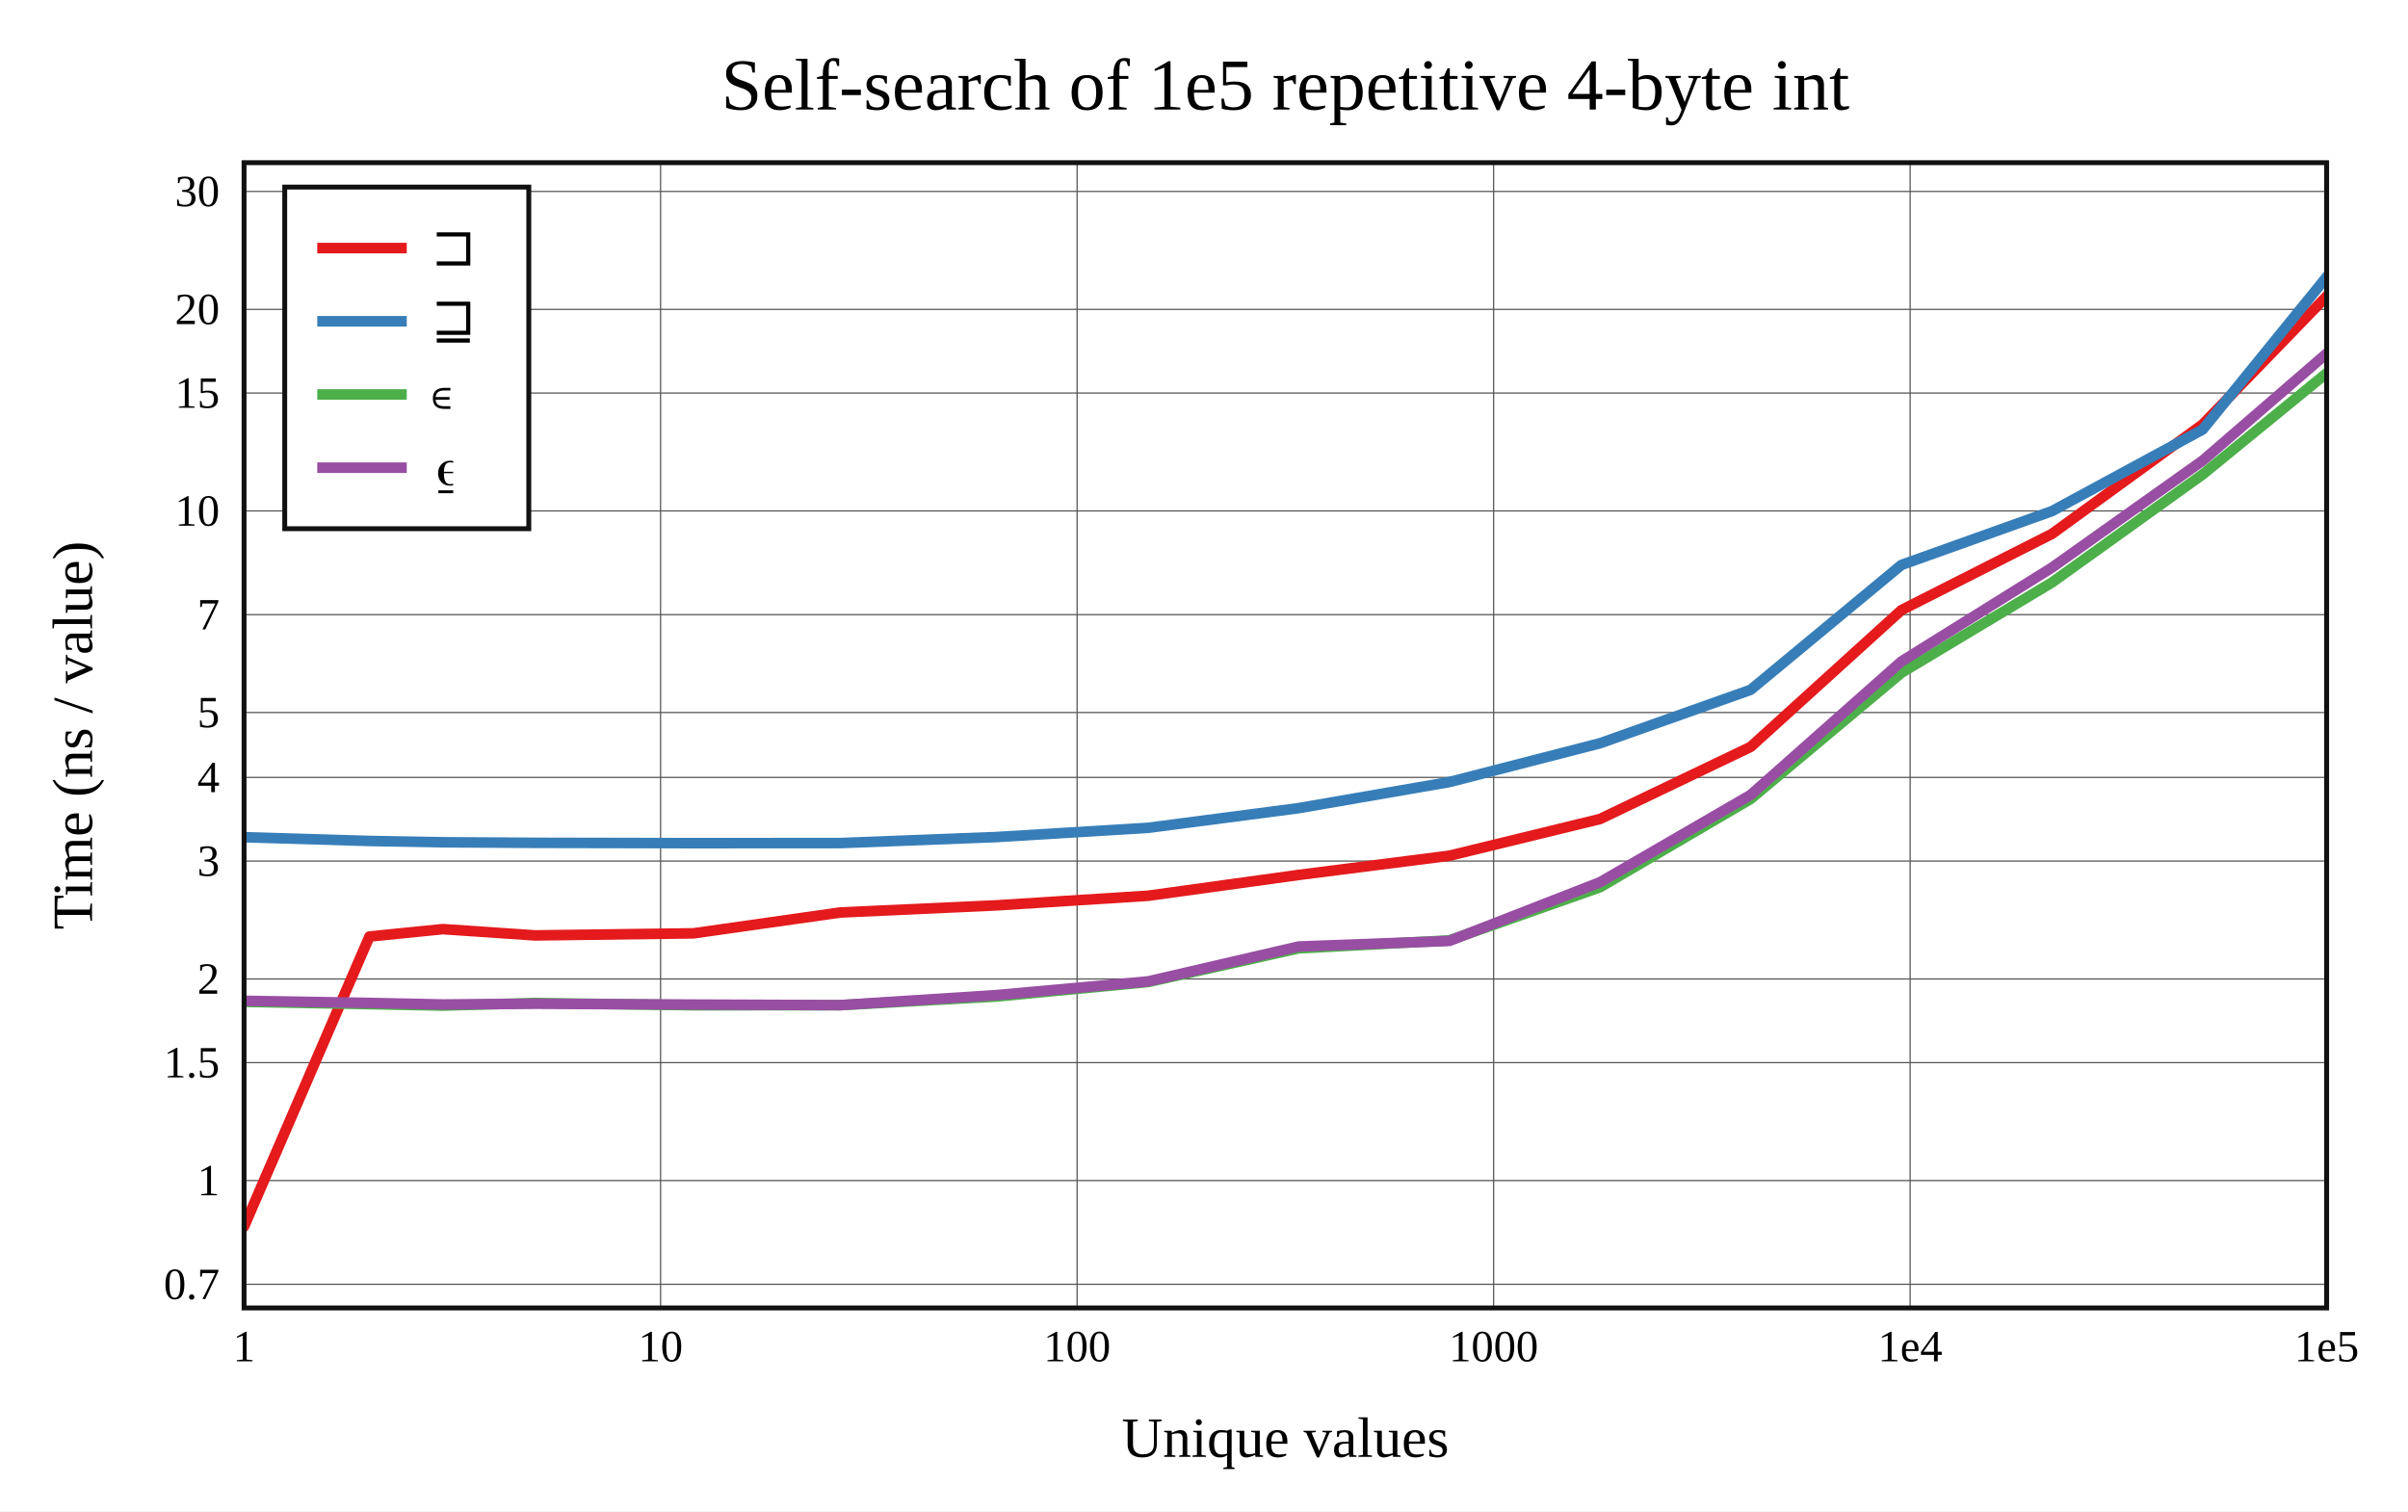
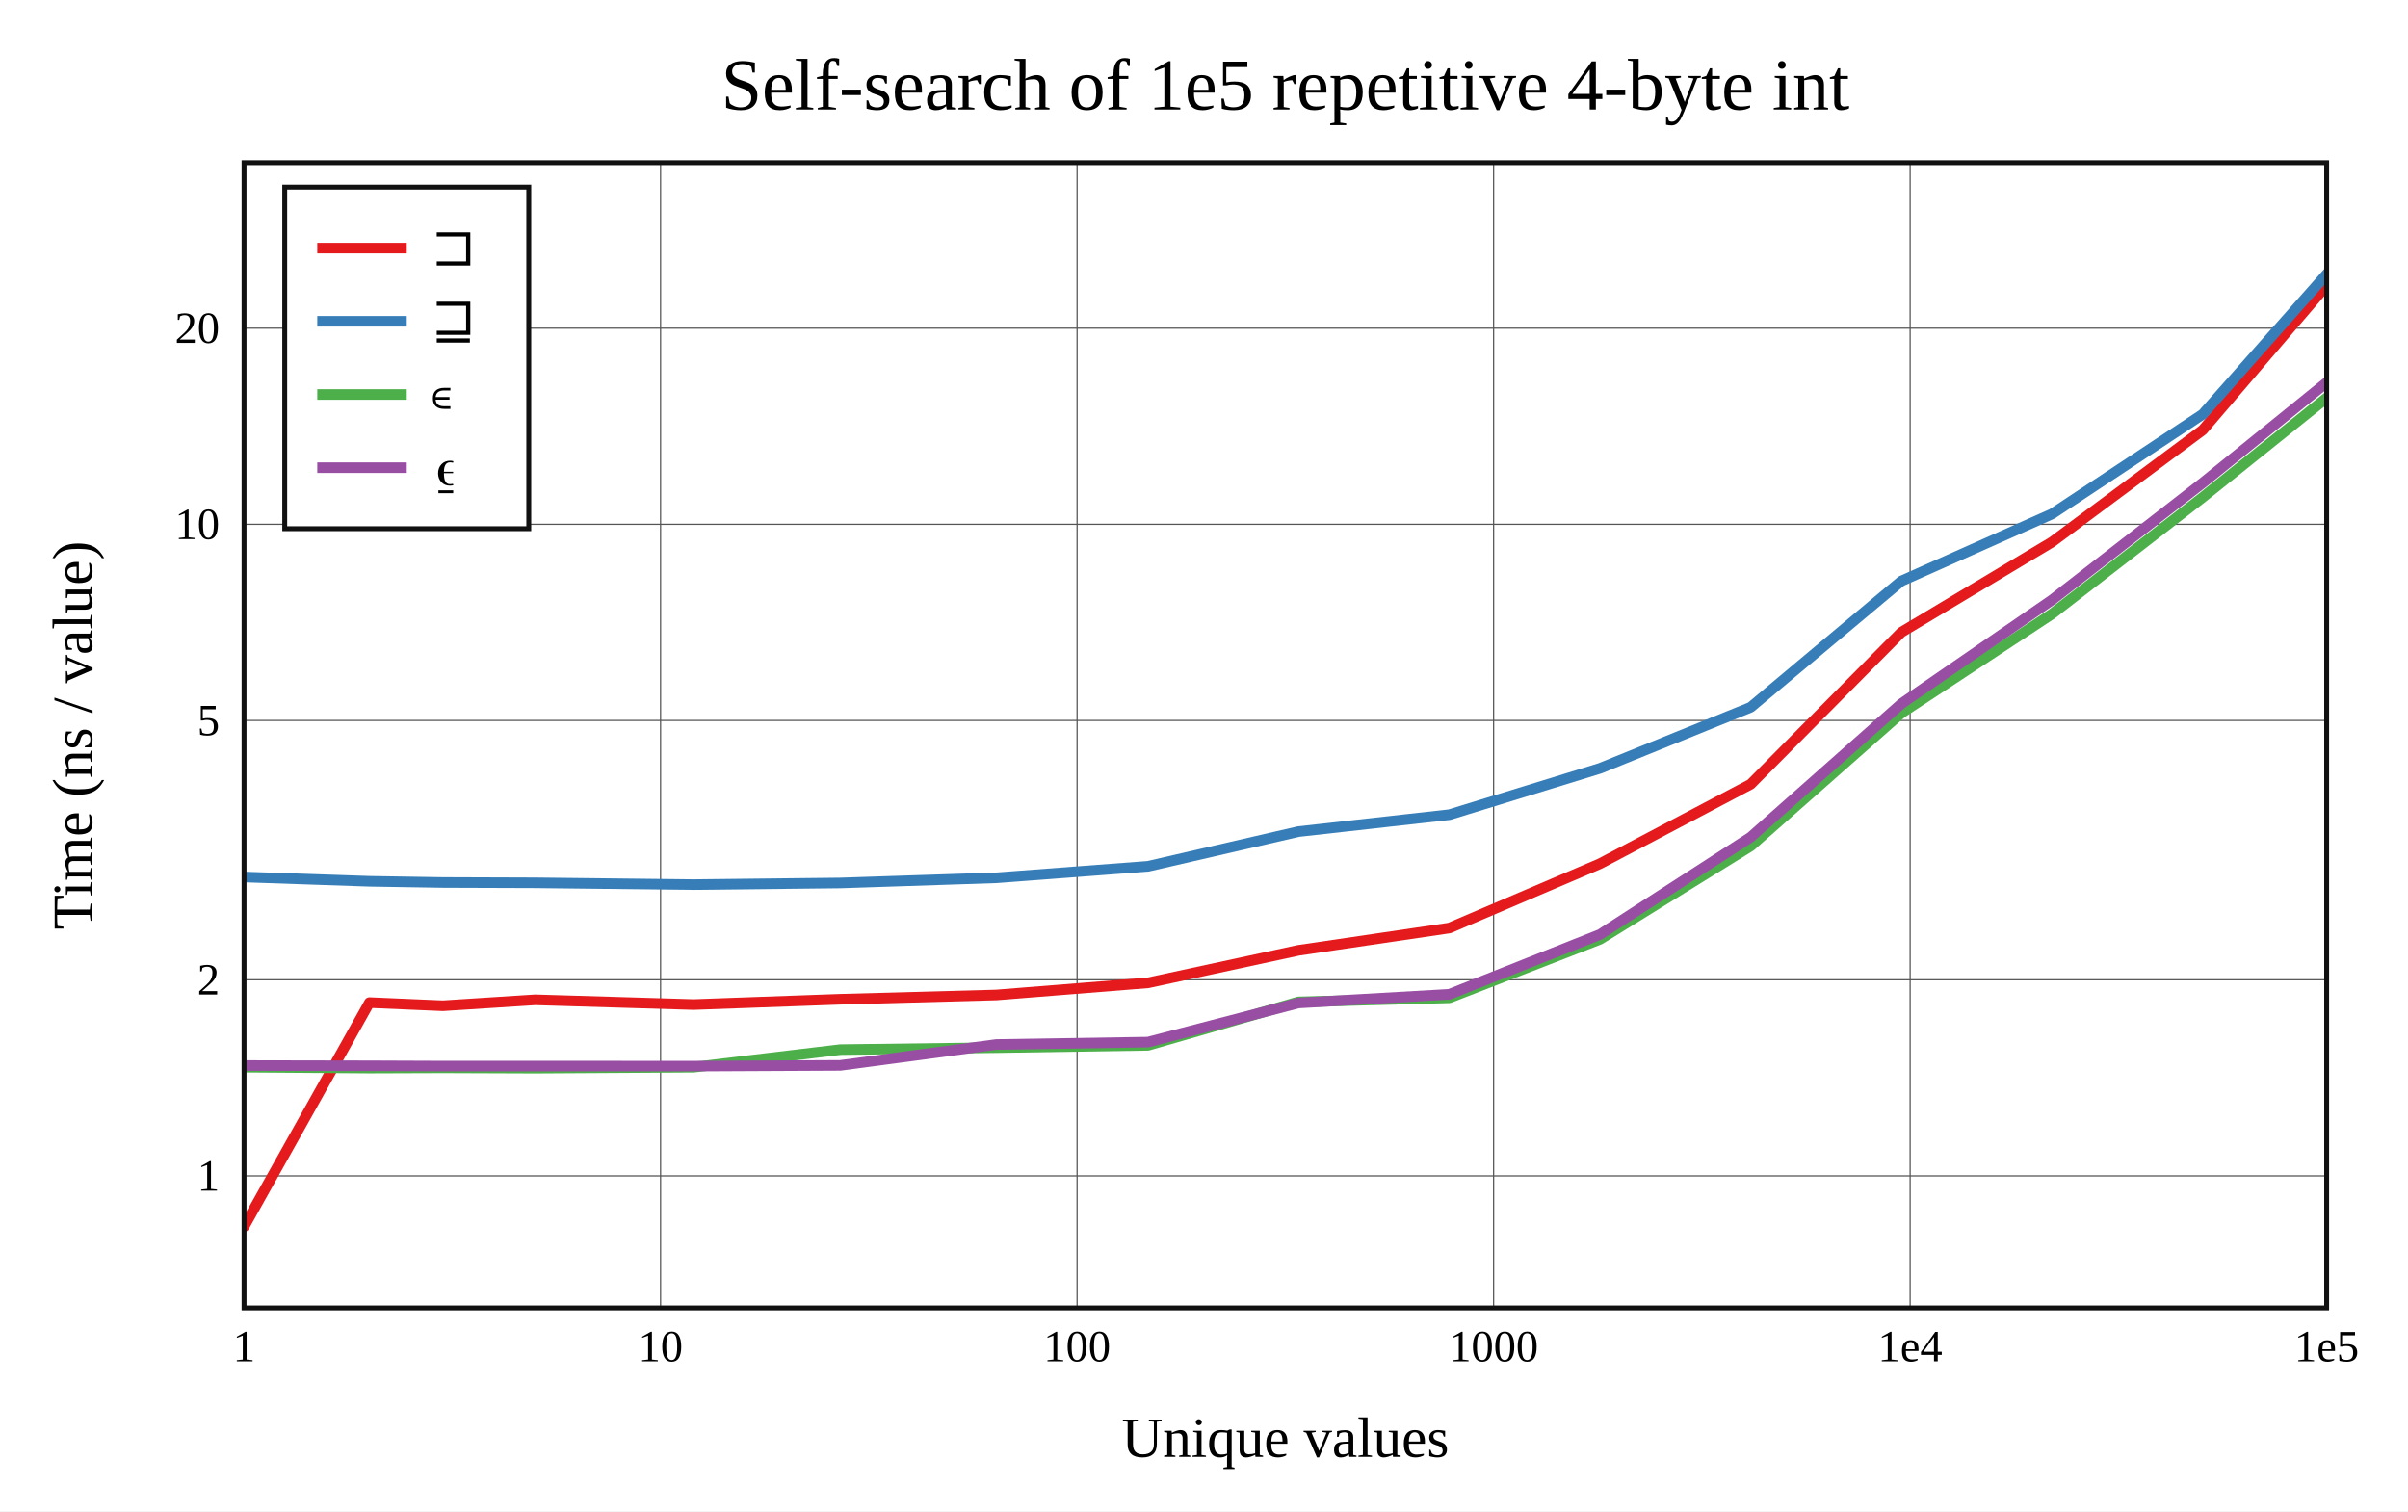
<svg xmlns="http://www.w3.org/2000/svg" viewBox="-60 -40 592 371.6" height="557.4" width="888">
  <g stroke-width="2.6" font-size="14px" text-anchor="middle">
    <defs>
      <clipPath id="clip">
        <rect x="0" y="0" width="512" height="281.6" />
      </clipPath>
    </defs>
    <rect fill="white" x="-60" y="-40" width="592" height="371.6" />
    <text dy="0.33em" font-size="18px" x="256" y="-19">Self-search of 1e5 repetitive 4-byte int</text>
    <text dy="0.33em" x="256" y="313.6">Unique values</text>
    <text dy="0.33em" transform="rotate(-90)" x="-140.8" y="-42">Time (ns / value)</text>
    <g stroke-width="0.3" stroke="#555">
      <path d="M102.4 0v281.6" />
      <path d="M204.8 0v281.6" />
      <path d="M307.2 0v281.6" />
      <path d="M409.6 0v281.6" />
-       <path d="M0 275.782h512" />
-       <path d="M0 250.277h512" />
-       <path d="M0 221.285h512" />
-       <path d="M0 200.714h512" />
-       <path d="M0 171.721h512" />
-       <path d="M0 151.15h512" />
-       <path d="M0 135.194h512" />
-       <path d="M0 111.135h512" />
-       <path d="M0 85.63h512" />
-       <path d="M0 56.637h512" />
-       <path d="M0 36.067h512" />
-       <path d="M0 7.074h512" />
+       <path d="M0 249.133h512" />
+       <path d="M0 200.905h512" />
+       <path d="M0 137.15h512" />
+       <path d="M0 88.921h512" />
+       <path d="M0 40.692h512" />
    </g>
    <g font-size="11px">
      <text dy="0.33em" x="0" y="291.1">1</text>
      <text dy="0.33em" x="102.4" y="291.1">10</text>
      <text dy="0.33em" x="204.8" y="291.1">100</text>
      <text dy="0.33em" x="307.2" y="291.1">1000</text>
      <text dy="0.33em" x="409.6" y="291.1">1e4</text>
      <text dy="0.33em" x="512" y="291.1">1e5</text>
      <g text-anchor="end">
-         <text dy="0.33em" x="-6" y="275.782">0.7</text>
-         <text dy="0.33em" x="-6" y="250.277">1</text>
-         <text dy="0.33em" x="-6" y="221.285">1.5</text>
-         <text dy="0.33em" x="-6" y="200.714">2</text>
-         <text dy="0.33em" x="-6" y="171.721">3</text>
-         <text dy="0.33em" x="-6" y="151.15">4</text>
-         <text dy="0.33em" x="-6" y="135.194">5</text>
-         <text dy="0.33em" x="-6" y="111.135">7</text>
-         <text dy="0.33em" x="-6" y="85.63">10</text>
-         <text dy="0.33em" x="-6" y="56.637">15</text>
-         <text dy="0.33em" x="-6" y="36.067">20</text>
-         <text dy="0.33em" x="-6" y="7.074">30</text>
+         <text dy="0.33em" x="-6" y="249.133">1</text>
+         <text dy="0.33em" x="-6" y="200.905">2</text>
+         <text dy="0.33em" x="-6" y="137.15">5</text>
+         <text dy="0.33em" x="-6" y="88.921">10</text>
+         <text dy="0.33em" x="-6" y="40.692">20</text>
      </g>
    </g>
    <g clip-path="url(#clip)" fill="none" stroke-linecap="round" stroke-linejoin="round">
-       <path stroke="#e41a1c" d="M0 261.6L30.825 190.277L48.857 188.46L71.575 190.002L110.508 189.491L146.572 184.365L184.953 182.615L222.235 180.252L259.223 175.139L296.321 170.408L333.365 161.38L370.402 143.642L407.45 110.024L444.49 91.259L481.532 64.339L518.573 26.065" />
-       <path stroke="#377eb8" d="M0 165.851L30.825 166.777L48.857 167.098L71.575 167.239L110.508 167.319L146.572 167.297L184.953 165.82L222.235 163.551L259.223 158.716L296.321 152.291L333.365 142.753L370.402 129.61L407.45 98.915L444.49 85.668L481.532 65.605L518.573 20" />
-       <path stroke="#4daf4a" d="M0 206.347L30.825 206.906L48.857 207.266L71.575 206.623L110.508 207.186L146.572 207.156L184.953 205.035L222.235 201.47L259.223 193.194L296.321 191.218L333.365 178.151L370.402 156.445L407.45 125.435L444.49 103.212L481.532 76.646L518.573 46.386" />
-       <path stroke="#984ea3" d="M0 206.08L30.825 206.605L48.857 206.986L71.575 206.802L110.508 207.008L146.572 207.148L184.953 204.682L222.235 201.314L259.223 192.737L296.321 191.355L333.365 176.924L370.402 155.445L407.45 122.642L444.49 99.55L481.532 73.242L518.573 41.248" />
+       <path stroke="#e41a1c" d="M0 261.6L30.825 206.52L48.857 207.301L71.575 205.838L110.508 207.004L146.572 205.702L184.953 204.648L222.235 201.658L259.223 193.668L296.321 188.187L333.365 172.363L370.402 152.827L407.45 115.46L444.49 93.273L481.532 65.739L518.573 22.448" />
+       <path stroke="#377eb8" d="M0 175.64L30.825 176.697L48.857 176.992L71.575 177.071L110.508 177.514L146.572 177.11L184.953 175.839L222.235 173.015L259.223 164.474L296.321 160.319L333.365 148.916L370.402 133.906L407.45 102.866L444.49 86.369L481.532 61.866L518.573 20" />
+       <path stroke="#4daf4a" d="M0 222.399L30.825 222.619L48.857 222.557L71.575 222.641L110.508 222.41L146.572 218.087L184.953 217.603L222.235 217.028L259.223 206.347L296.321 205.342L333.365 190.95L370.402 168.026L407.45 135.33L444.49 110.944L481.532 82.284L518.573 52.546" />
+       <path stroke="#984ea3" d="M0 222.003L30.825 222.061L48.857 222.131L71.575 222.129L110.508 222.139L146.572 221.962L184.953 216.826L222.235 216.235L259.223 206.613L296.321 204.482L333.365 189.771L370.402 165.843L407.45 133.037L444.49 107.502L481.532 78.733L518.573 48.733" />
    </g>
    <rect stroke-width="1.2" stroke="#111" fill="none" x="0" y="0" width="512" height="281.6" />
    <g transform="translate(10,6)" text-anchor="start" font-size="13px">
      <rect stroke-width="1.2" stroke="#111" fill="white" x="0" y="0" width="60" height="84" />
      <path stroke="#e41a1c" d="M8 15h22" />
      <path stroke="#377eb8" d="M8 33h22" />
      <path stroke="#4daf4a" d="M8 51h22" />
      <path stroke="#984ea3" d="M8 69h22" />
      <text dy="0.33em" x="36" y="15">⊐</text>
      <text dy="0.33em" x="36" y="33">⊒</text>
      <text dy="0.33em" x="36" y="51">∊</text>
      <text dy="0.33em" x="36" y="69">⍷</text>
    </g>
  </g>
</svg>
